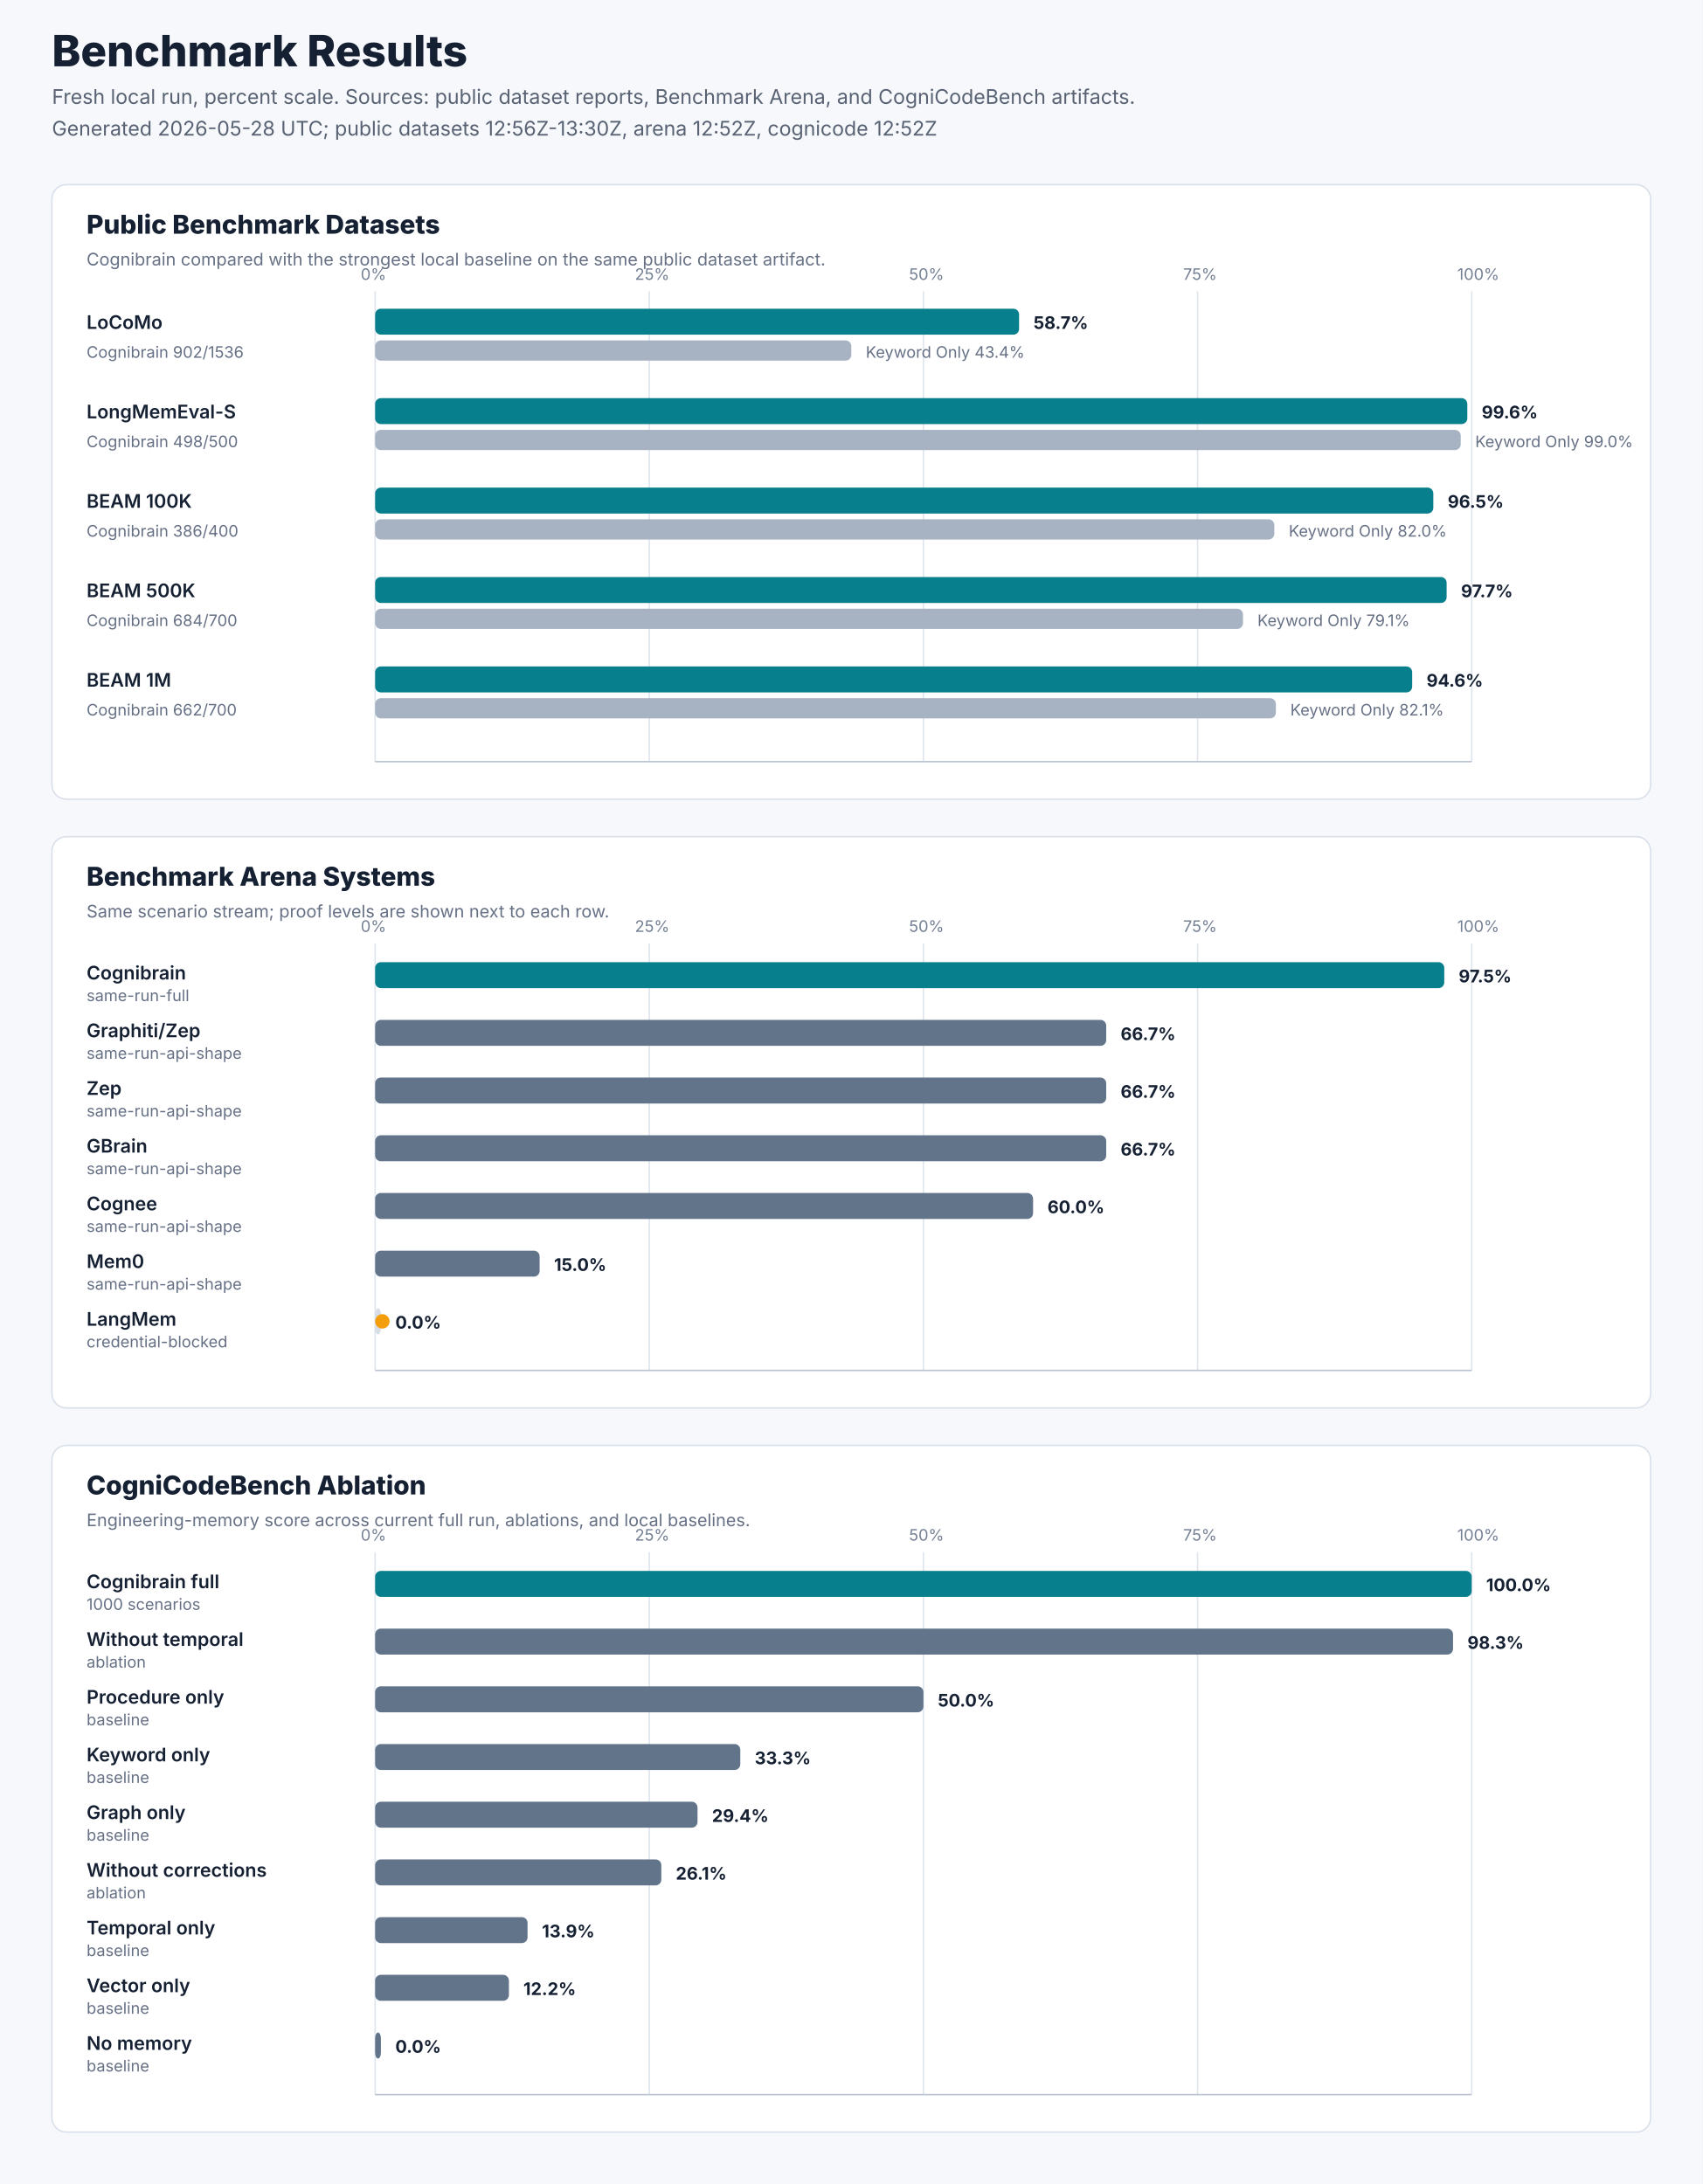
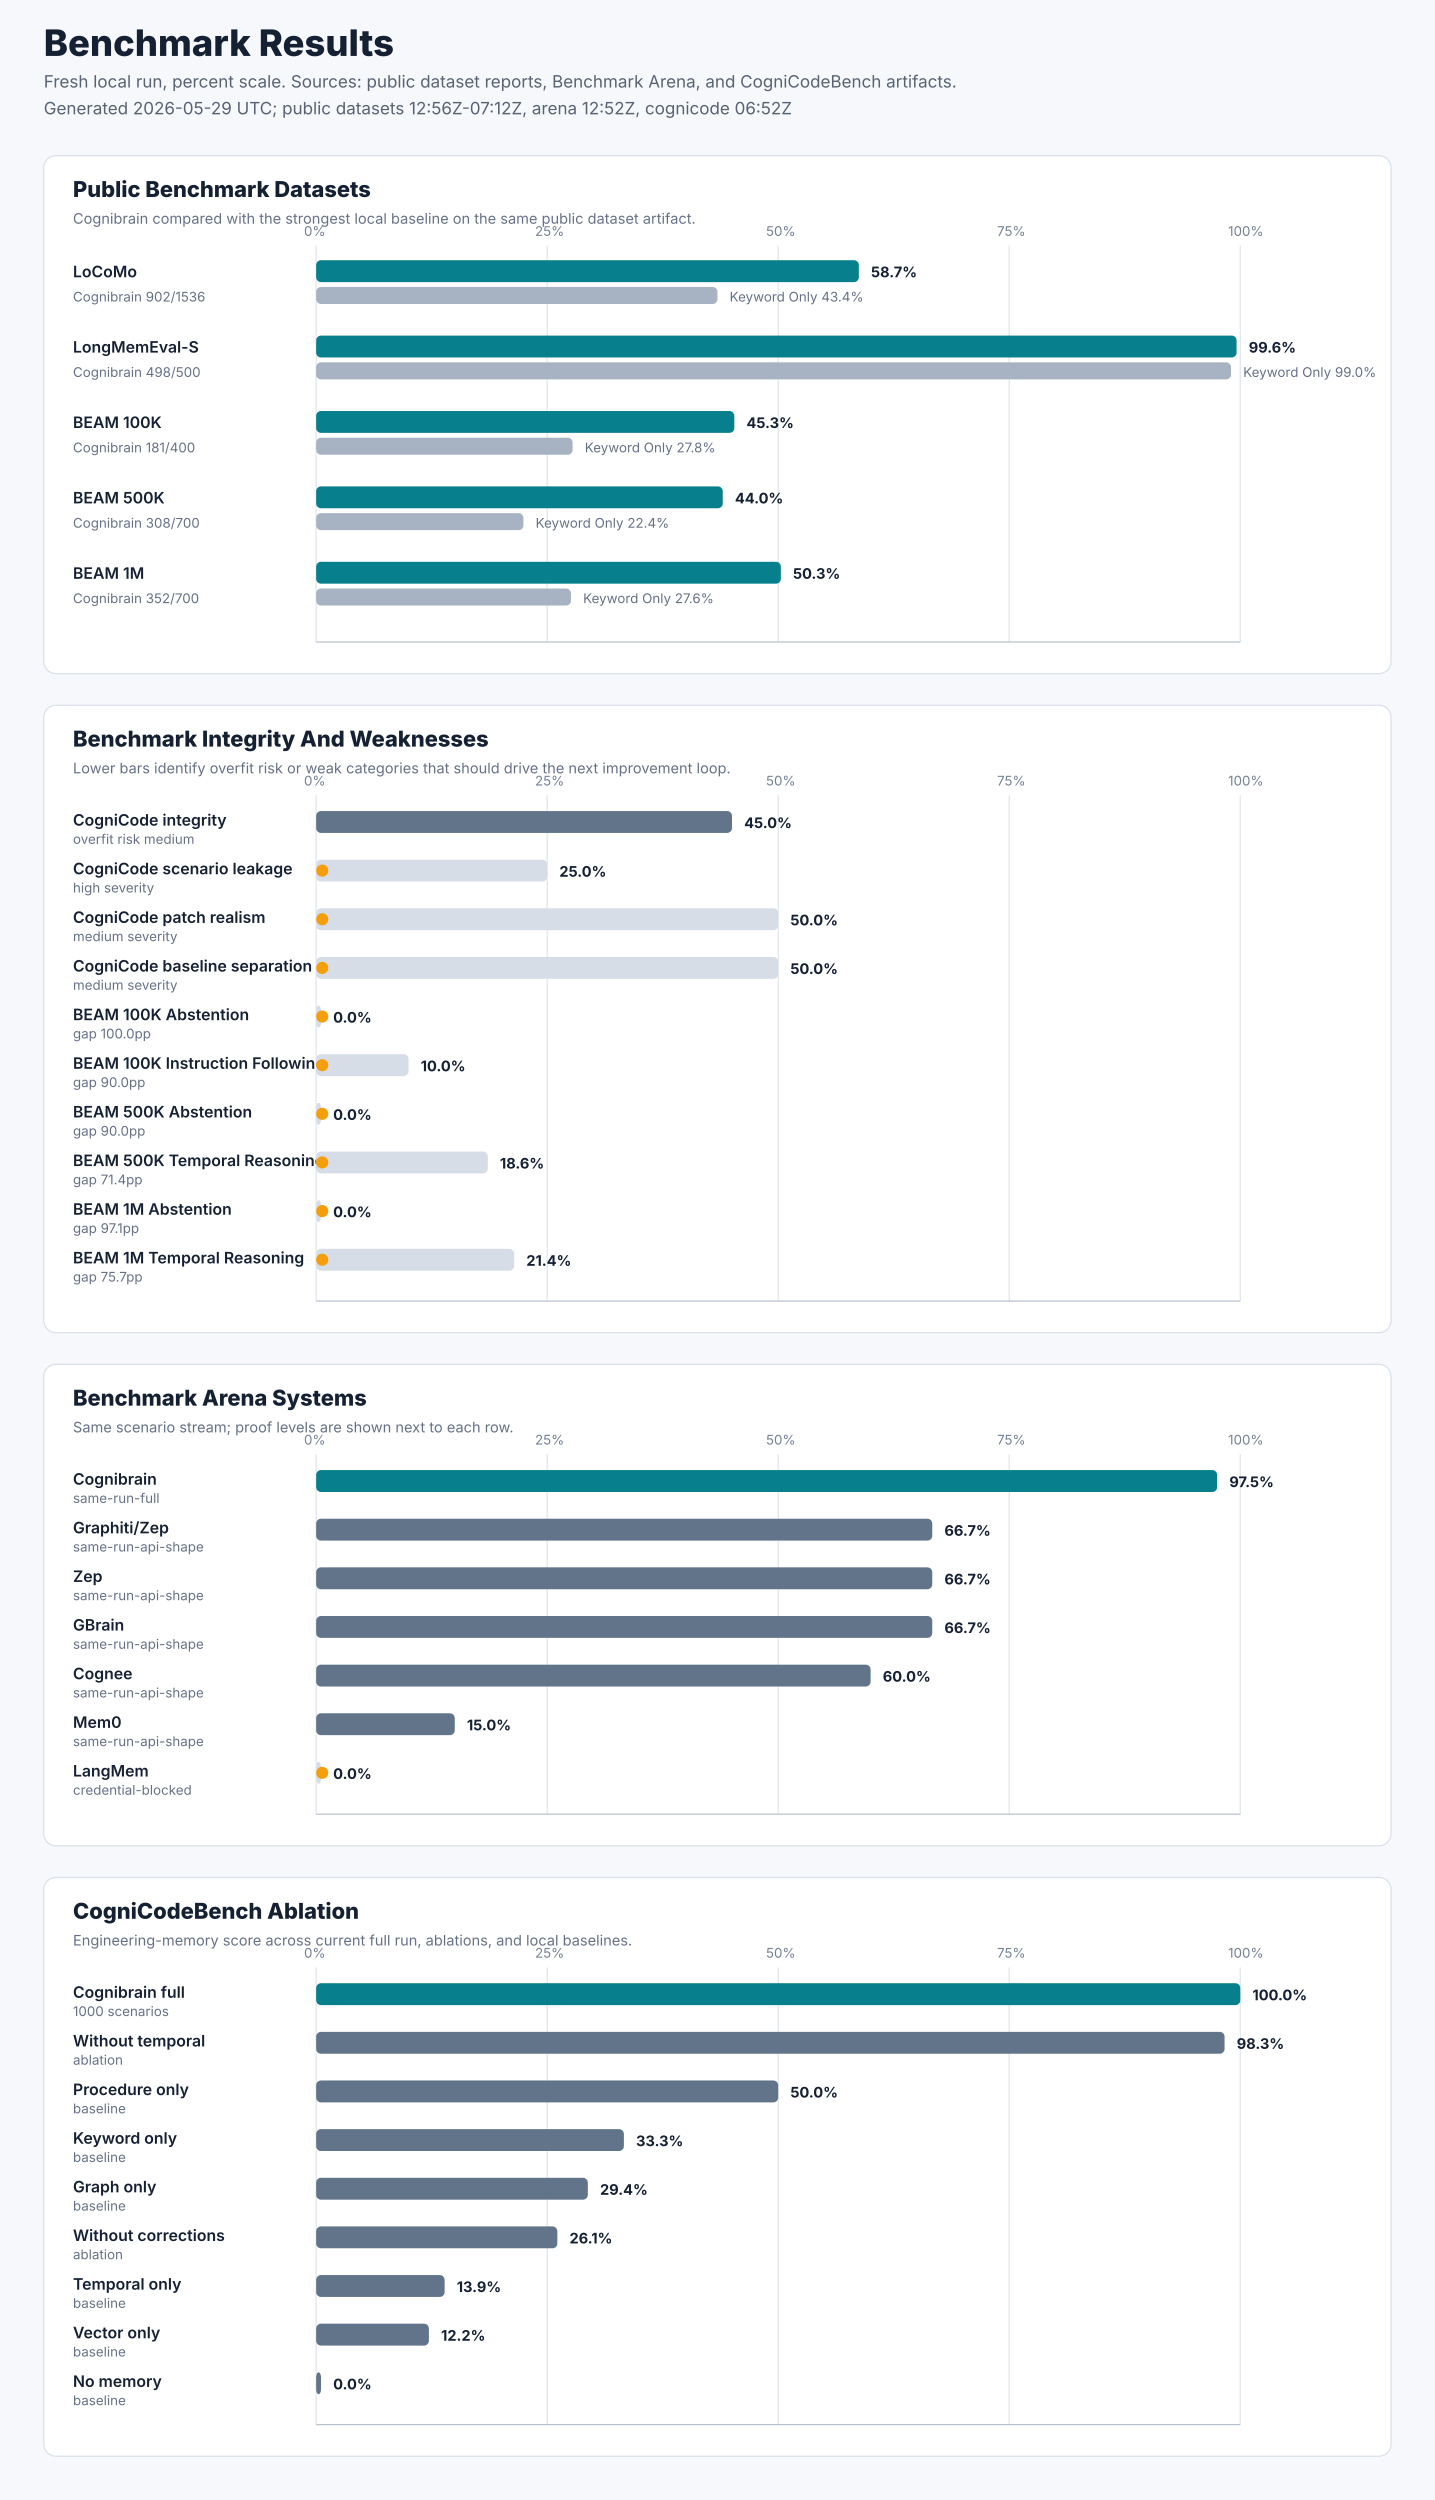
- <svg xmlns="http://www.w3.org/2000/svg" width="1180" height="1514" viewBox="0 0 1180 1514" role="img" aria-labelledby="title desc">
+ <svg xmlns="http://www.w3.org/2000/svg" width="1180" height="2056" viewBox="0 0 1180 2056" role="img" aria-labelledby="title desc">
  <style>
      text { font-family: ui-sans-serif, system-ui, -apple-system, BlinkMacSystemFont, "Segoe UI", sans-serif; fill: #152033; }
      .title { font-size: 30px; font-weight: 760; }
      .subtitle { font-size: 14px; fill: #586273; }
      .section-title { font-size: 18px; font-weight: 760; }
      .section-note { font-size: 12px; fill: #667085; }
      .label { font-size: 13px; font-weight: 620; }
      .detail { font-size: 11px; fill: #667085; }
      .tick { font-size: 11px; fill: #748094; }
      .value { font-size: 12px; font-weight: 720; }
      .grid { stroke: #dfe5ed; stroke-width: 1; }
      .axis { stroke: #b8c2d0; stroke-width: 1; }
      .panel { fill: #ffffff; stroke: #d9e0ea; stroke-width: 1; }
      .bar-cognibrain { fill: #087f8c; }
      .bar-comparison { fill: #61748a; }
      .bar-baseline { fill: #a7b3c2; }
      .bar-blocked { fill: #d7dde6; }
      .marker { fill: #f59e0b; }
    </style>
-   <rect width="1180" height="1514" fill="#f6f8fb" />
+   <rect width="1180" height="2056" fill="#f6f8fb" />
  <text class="title" x="36" y="46">Benchmark Results</text>
  <text class="subtitle" x="36" y="72">Fresh local run, percent scale. Sources: public dataset reports, Benchmark Arena, and CogniCodeBench artifacts.</text>
-   <text class="subtitle" x="36" y="94">Generated 2026-05-28 UTC; public datasets 12:56Z-13:30Z, arena 12:52Z, cognicode 12:52Z</text>
+   <text class="subtitle" x="36" y="94">Generated 2026-05-29 UTC; public datasets 12:56Z-07:12Z, arena 12:52Z, cognicode 06:52Z</text>
  <rect class="panel" x="36" y="128" width="1108" height="426" rx="10" />
  <text class="section-title" x="60" y="162">Public Benchmark Datasets</text>
  <text class="section-note" x="60" y="184">Cognibrain compared with the strongest local baseline on the same public dataset artifact.</text>
  <line class="grid" x1="260" y1="202" x2="260" y2="528" />
  <text class="tick" x="250" y="194">0%</text>
  <line class="grid" x1="450" y1="202" x2="450" y2="528" />
  <text class="tick" x="440" y="194">25%</text>
  <line class="grid" x1="640" y1="202" x2="640" y2="528" />
  <text class="tick" x="630" y="194">50%</text>
  <line class="grid" x1="830" y1="202" x2="830" y2="528" />
  <text class="tick" x="820" y="194">75%</text>
  <line class="grid" x1="1020" y1="202" x2="1020" y2="528" />
  <text class="tick" x="1010" y="194">100%</text>
  <line class="axis" x1="260" y1="528" x2="1020" y2="528" />
  <text class="label" x="60" y="228">LoCoMo</text>
  <text class="detail" x="60" y="248">Cognibrain 902/1536</text>
  <rect class="bar-baseline" x="260" y="236" width="330.026" height="14" rx="4" />
  <rect class="bar-cognibrain" x="260" y="214" width="446.302" height="18" rx="4" />
  <text class="value" x="716.302" y="228">58.7%</text>
  <text class="detail" x="600.026" y="248">Keyword Only 43.4%</text>
  <text class="label" x="60" y="290">LongMemEval-S</text>
  <text class="detail" x="60" y="310">Cognibrain 498/500</text>
  <rect class="bar-baseline" x="260" y="298" width="752.4" height="14" rx="4" />
  <rect class="bar-cognibrain" x="260" y="276" width="756.96" height="18" rx="4" />
  <text class="value" x="1026.96" y="290">99.6%</text>
  <text class="detail" x="1022.4" y="310">Keyword Only 99.0%</text>
  <text class="label" x="60" y="352">BEAM 100K</text>
-   <text class="detail" x="60" y="372">Cognibrain 386/400</text>
-   <rect class="bar-baseline" x="260" y="360" width="623.2" height="14" rx="4" />
-   <rect class="bar-cognibrain" x="260" y="338" width="733.4" height="18" rx="4" />
-   <text class="value" x="1003.4" y="352">96.5%</text>
-   <text class="detail" x="893.2" y="372">Keyword Only 82.0%</text>
+   <text class="detail" x="60" y="372">Cognibrain 181/400</text>
+   <rect class="bar-baseline" x="260" y="360" width="210.9" height="14" rx="4" />
+   <rect class="bar-cognibrain" x="260" y="338" width="343.9" height="18" rx="4" />
+   <text class="value" x="613.9" y="352">45.3%</text>
+   <text class="detail" x="480.9" y="372">Keyword Only 27.8%</text>
  <text class="label" x="60" y="414">BEAM 500K</text>
-   <text class="detail" x="60" y="434">Cognibrain 684/700</text>
-   <rect class="bar-baseline" x="260" y="422" width="601.486" height="14" rx="4" />
-   <rect class="bar-cognibrain" x="260" y="400" width="742.629" height="18" rx="4" />
-   <text class="value" x="1012.629" y="414">97.7%</text>
-   <text class="detail" x="871.486" y="434">Keyword Only 79.1%</text>
+   <text class="detail" x="60" y="434">Cognibrain 308/700</text>
+   <rect class="bar-baseline" x="260" y="422" width="170.457" height="14" rx="4" />
+   <rect class="bar-cognibrain" x="260" y="400" width="334.4" height="18" rx="4" />
+   <text class="value" x="604.4" y="414">44.0%</text>
+   <text class="detail" x="440.457" y="434">Keyword Only 22.4%</text>
  <text class="label" x="60" y="476">BEAM 1M</text>
-   <text class="detail" x="60" y="496">Cognibrain 662/700</text>
-   <rect class="bar-baseline" x="260" y="484" width="624.286" height="14" rx="4" />
-   <rect class="bar-cognibrain" x="260" y="462" width="718.743" height="18" rx="4" />
-   <text class="value" x="988.743" y="476">94.6%</text>
-   <text class="detail" x="894.286" y="496">Keyword Only 82.1%</text>
-   <rect class="panel" x="36" y="580" width="1108" height="396" rx="10" />
-   <text class="section-title" x="60" y="614">Benchmark Arena Systems</text>
-   <text class="section-note" x="60" y="636">Same scenario stream; proof levels are shown next to each row.</text>
-   <line class="grid" x1="260" y1="654" x2="260" y2="950" />
+   <text class="detail" x="60" y="496">Cognibrain 352/700</text>
+   <rect class="bar-baseline" x="260" y="484" width="209.543" height="14" rx="4" />
+   <rect class="bar-cognibrain" x="260" y="462" width="382.171" height="18" rx="4" />
+   <text class="value" x="652.171" y="476">50.3%</text>
+   <text class="detail" x="479.543" y="496">Keyword Only 27.6%</text>
+   <rect class="panel" x="36" y="580" width="1108" height="516" rx="10" />
+   <text class="section-title" x="60" y="614">Benchmark Integrity And Weaknesses</text>
+   <text class="section-note" x="60" y="636">Lower bars identify overfit risk or weak categories that should drive the next improvement loop.</text>
+   <line class="grid" x1="260" y1="654" x2="260" y2="1070" />
  <text class="tick" x="250" y="646">0%</text>
-   <line class="grid" x1="450" y1="654" x2="450" y2="950" />
+   <line class="grid" x1="450" y1="654" x2="450" y2="1070" />
  <text class="tick" x="440" y="646">25%</text>
-   <line class="grid" x1="640" y1="654" x2="640" y2="950" />
+   <line class="grid" x1="640" y1="654" x2="640" y2="1070" />
  <text class="tick" x="630" y="646">50%</text>
-   <line class="grid" x1="830" y1="654" x2="830" y2="950" />
+   <line class="grid" x1="830" y1="654" x2="830" y2="1070" />
  <text class="tick" x="820" y="646">75%</text>
-   <line class="grid" x1="1020" y1="654" x2="1020" y2="950" />
+   <line class="grid" x1="1020" y1="654" x2="1020" y2="1070" />
  <text class="tick" x="1010" y="646">100%</text>
-   <line class="axis" x1="260" y1="950" x2="1020" y2="950" />
-   <text class="label" x="60" y="679">Cognibrain</text>
-   <text class="detail" x="60" y="694">same-run-full</text>
-   <rect class="bar-cognibrain" x="260" y="667" width="741" height="18" rx="4" />
-   <text class="value" x="1011" y="681">97.5%</text>
-   <text class="label" x="60" y="719">Graphiti/Zep</text>
-   <text class="detail" x="60" y="734">same-run-api-shape</text>
-   <rect class="bar-comparison" x="260" y="707" width="506.692" height="18" rx="4" />
-   <text class="value" x="776.692" y="721">66.7%</text>
-   <text class="label" x="60" y="759">Zep</text>
-   <text class="detail" x="60" y="774">same-run-api-shape</text>
-   <rect class="bar-comparison" x="260" y="747" width="506.692" height="18" rx="4" />
-   <text class="value" x="776.692" y="761">66.7%</text>
-   <text class="label" x="60" y="799">GBrain</text>
-   <text class="detail" x="60" y="814">same-run-api-shape</text>
-   <rect class="bar-comparison" x="260" y="787" width="506.692" height="18" rx="4" />
-   <text class="value" x="776.692" y="801">66.7%</text>
-   <text class="label" x="60" y="839">Cognee</text>
-   <text class="detail" x="60" y="854">same-run-api-shape</text>
-   <rect class="bar-comparison" x="260" y="827" width="456" height="18" rx="4" />
-   <text class="value" x="726" y="841">60.0%</text>
-   <text class="label" x="60" y="879">Mem0</text>
-   <text class="detail" x="60" y="894">same-run-api-shape</text>
-   <rect class="bar-comparison" x="260" y="867" width="114" height="18" rx="4" />
-   <text class="value" x="384" y="881">15.0%</text>
-   <text class="label" x="60" y="919">LangMem</text>
-   <text class="detail" x="60" y="934">credential-blocked</text>
+   <line class="axis" x1="260" y1="1070" x2="1020" y2="1070" />
+   <text class="label" x="60" y="679">CogniCode integrity</text>
+   <text class="detail" x="60" y="694">overfit risk medium</text>
+   <rect class="bar-comparison" x="260" y="667" width="342" height="18" rx="4" />
+   <text class="value" x="612" y="681">45.0%</text>
+   <text class="label" x="60" y="719">CogniCode scenario leakage</text>
+   <text class="detail" x="60" y="734">high severity</text>
+   <rect class="bar-blocked" x="260" y="707" width="190" height="18" rx="4" />
+   <circle class="marker" cx="265" cy="716" r="5" />
+   <text class="value" x="460" y="721">25.0%</text>
+   <text class="label" x="60" y="759">CogniCode patch realism</text>
+   <text class="detail" x="60" y="774">medium severity</text>
+   <rect class="bar-blocked" x="260" y="747" width="380" height="18" rx="4" />
+   <circle class="marker" cx="265" cy="756" r="5" />
+   <text class="value" x="650" y="761">50.0%</text>
+   <text class="label" x="60" y="799">CogniCode baseline separation</text>
+   <text class="detail" x="60" y="814">medium severity</text>
+   <rect class="bar-blocked" x="260" y="787" width="380" height="18" rx="4" />
+   <circle class="marker" cx="265" cy="796" r="5" />
+   <text class="value" x="650" y="801">50.0%</text>
+   <text class="label" x="60" y="839">BEAM 100K Abstention</text>
+   <text class="detail" x="60" y="854">gap 100.0pp</text>
+   <rect class="bar-blocked" x="260" y="827" width="4" height="18" rx="4" />
+   <circle class="marker" cx="265" cy="836" r="5" />
+   <text class="value" x="274" y="841">0.0%</text>
+   <text class="label" x="60" y="879">BEAM 100K Instruction Following</text>
+   <text class="detail" x="60" y="894">gap 90.0pp</text>
+   <rect class="bar-blocked" x="260" y="867" width="76" height="18" rx="4" />
+   <circle class="marker" cx="265" cy="876" r="5" />
+   <text class="value" x="346" y="881">10.0%</text>
+   <text class="label" x="60" y="919">BEAM 500K Abstention</text>
+   <text class="detail" x="60" y="934">gap 90.0pp</text>
  <rect class="bar-blocked" x="260" y="907" width="4" height="18" rx="4" />
  <circle class="marker" cx="265" cy="916" r="5" />
  <text class="value" x="274" y="921">0.0%</text>
-   <rect class="panel" x="36" y="1002" width="1108" height="476" rx="10" />
-   <text class="section-title" x="60" y="1036">CogniCodeBench Ablation</text>
-   <text class="section-note" x="60" y="1058">Engineering-memory score across current full run, ablations, and local baselines.</text>
-   <line class="grid" x1="260" y1="1076" x2="260" y2="1452" />
-   <text class="tick" x="250" y="1068">0%</text>
-   <line class="grid" x1="450" y1="1076" x2="450" y2="1452" />
-   <text class="tick" x="440" y="1068">25%</text>
-   <line class="grid" x1="640" y1="1076" x2="640" y2="1452" />
-   <text class="tick" x="630" y="1068">50%</text>
-   <line class="grid" x1="830" y1="1076" x2="830" y2="1452" />
-   <text class="tick" x="820" y="1068">75%</text>
-   <line class="grid" x1="1020" y1="1076" x2="1020" y2="1452" />
-   <text class="tick" x="1010" y="1068">100%</text>
-   <line class="axis" x1="260" y1="1452" x2="1020" y2="1452" />
-   <text class="label" x="60" y="1101">Cognibrain full</text>
-   <text class="detail" x="60" y="1116">1000 scenarios</text>
-   <rect class="bar-cognibrain" x="260" y="1089" width="760" height="18" rx="4" />
-   <text class="value" x="1030" y="1103">100.0%</text>
-   <text class="label" x="60" y="1141">Without temporal</text>
-   <text class="detail" x="60" y="1156">ablation</text>
-   <rect class="bar-comparison" x="260" y="1129" width="747.08" height="18" rx="4" />
-   <text class="value" x="1017.08" y="1143">98.3%</text>
-   <text class="label" x="60" y="1181">Procedure only</text>
-   <text class="detail" x="60" y="1196">baseline</text>
-   <rect class="bar-comparison" x="260" y="1169" width="380" height="18" rx="4" />
-   <text class="value" x="650" y="1183">50.0%</text>
-   <text class="label" x="60" y="1221">Keyword only</text>
-   <text class="detail" x="60" y="1236">baseline</text>
-   <rect class="bar-comparison" x="260" y="1209" width="253.08" height="18" rx="4" />
-   <text class="value" x="523.08" y="1223">33.3%</text>
-   <text class="label" x="60" y="1261">Graph only</text>
-   <text class="detail" x="60" y="1276">baseline</text>
-   <rect class="bar-comparison" x="260" y="1249" width="223.44" height="18" rx="4" />
-   <text class="value" x="493.44" y="1263">29.4%</text>
-   <text class="label" x="60" y="1301">Without corrections</text>
-   <text class="detail" x="60" y="1316">ablation</text>
-   <rect class="bar-comparison" x="260" y="1289" width="198.36" height="18" rx="4" />
-   <text class="value" x="468.36" y="1303">26.1%</text>
-   <text class="label" x="60" y="1341">Temporal only</text>
-   <text class="detail" x="60" y="1356">baseline</text>
-   <rect class="bar-comparison" x="260" y="1329" width="105.64" height="18" rx="4" />
-   <text class="value" x="375.64" y="1343">13.9%</text>
-   <text class="label" x="60" y="1381">Vector only</text>
-   <text class="detail" x="60" y="1396">baseline</text>
-   <rect class="bar-comparison" x="260" y="1369" width="92.72" height="18" rx="4" />
-   <text class="value" x="362.72" y="1383">12.2%</text>
-   <text class="label" x="60" y="1421">No memory</text>
-   <text class="detail" x="60" y="1436">baseline</text>
-   <rect class="bar-comparison" x="260" y="1409" width="4" height="18" rx="4" />
-   <text class="value" x="274" y="1423">0.0%</text>
+   <text class="label" x="60" y="959">BEAM 500K Temporal Reasoning</text>
+   <text class="detail" x="60" y="974">gap 71.4pp</text>
+   <rect class="bar-blocked" x="260" y="947" width="141.143" height="18" rx="4" />
+   <circle class="marker" cx="265" cy="956" r="5" />
+   <text class="value" x="411.143" y="961">18.6%</text>
+   <text class="label" x="60" y="999">BEAM 1M Abstention</text>
+   <text class="detail" x="60" y="1014">gap 97.1pp</text>
+   <rect class="bar-blocked" x="260" y="987" width="4" height="18" rx="4" />
+   <circle class="marker" cx="265" cy="996" r="5" />
+   <text class="value" x="274" y="1001">0.0%</text>
+   <text class="label" x="60" y="1039">BEAM 1M Temporal Reasoning</text>
+   <text class="detail" x="60" y="1054">gap 75.7pp</text>
+   <rect class="bar-blocked" x="260" y="1027" width="162.857" height="18" rx="4" />
+   <circle class="marker" cx="265" cy="1036" r="5" />
+   <text class="value" x="432.857" y="1041">21.4%</text>
+   <rect class="panel" x="36" y="1122" width="1108" height="396" rx="10" />
+   <text class="section-title" x="60" y="1156">Benchmark Arena Systems</text>
+   <text class="section-note" x="60" y="1178">Same scenario stream; proof levels are shown next to each row.</text>
+   <line class="grid" x1="260" y1="1196" x2="260" y2="1492" />
+   <text class="tick" x="250" y="1188">0%</text>
+   <line class="grid" x1="450" y1="1196" x2="450" y2="1492" />
+   <text class="tick" x="440" y="1188">25%</text>
+   <line class="grid" x1="640" y1="1196" x2="640" y2="1492" />
+   <text class="tick" x="630" y="1188">50%</text>
+   <line class="grid" x1="830" y1="1196" x2="830" y2="1492" />
+   <text class="tick" x="820" y="1188">75%</text>
+   <line class="grid" x1="1020" y1="1196" x2="1020" y2="1492" />
+   <text class="tick" x="1010" y="1188">100%</text>
+   <line class="axis" x1="260" y1="1492" x2="1020" y2="1492" />
+   <text class="label" x="60" y="1221">Cognibrain</text>
+   <text class="detail" x="60" y="1236">same-run-full</text>
+   <rect class="bar-cognibrain" x="260" y="1209" width="741" height="18" rx="4" />
+   <text class="value" x="1011" y="1223">97.5%</text>
+   <text class="label" x="60" y="1261">Graphiti/Zep</text>
+   <text class="detail" x="60" y="1276">same-run-api-shape</text>
+   <rect class="bar-comparison" x="260" y="1249" width="506.692" height="18" rx="4" />
+   <text class="value" x="776.692" y="1263">66.7%</text>
+   <text class="label" x="60" y="1301">Zep</text>
+   <text class="detail" x="60" y="1316">same-run-api-shape</text>
+   <rect class="bar-comparison" x="260" y="1289" width="506.692" height="18" rx="4" />
+   <text class="value" x="776.692" y="1303">66.7%</text>
+   <text class="label" x="60" y="1341">GBrain</text>
+   <text class="detail" x="60" y="1356">same-run-api-shape</text>
+   <rect class="bar-comparison" x="260" y="1329" width="506.692" height="18" rx="4" />
+   <text class="value" x="776.692" y="1343">66.7%</text>
+   <text class="label" x="60" y="1381">Cognee</text>
+   <text class="detail" x="60" y="1396">same-run-api-shape</text>
+   <rect class="bar-comparison" x="260" y="1369" width="456" height="18" rx="4" />
+   <text class="value" x="726" y="1383">60.0%</text>
+   <text class="label" x="60" y="1421">Mem0</text>
+   <text class="detail" x="60" y="1436">same-run-api-shape</text>
+   <rect class="bar-comparison" x="260" y="1409" width="114" height="18" rx="4" />
+   <text class="value" x="384" y="1423">15.0%</text>
+   <text class="label" x="60" y="1461">LangMem</text>
+   <text class="detail" x="60" y="1476">credential-blocked</text>
+   <rect class="bar-blocked" x="260" y="1449" width="4" height="18" rx="4" />
+   <circle class="marker" cx="265" cy="1458" r="5" />
+   <text class="value" x="274" y="1463">0.0%</text>
+   <rect class="panel" x="36" y="1544" width="1108" height="476" rx="10" />
+   <text class="section-title" x="60" y="1578">CogniCodeBench Ablation</text>
+   <text class="section-note" x="60" y="1600">Engineering-memory score across current full run, ablations, and local baselines.</text>
+   <line class="grid" x1="260" y1="1618" x2="260" y2="1994" />
+   <text class="tick" x="250" y="1610">0%</text>
+   <line class="grid" x1="450" y1="1618" x2="450" y2="1994" />
+   <text class="tick" x="440" y="1610">25%</text>
+   <line class="grid" x1="640" y1="1618" x2="640" y2="1994" />
+   <text class="tick" x="630" y="1610">50%</text>
+   <line class="grid" x1="830" y1="1618" x2="830" y2="1994" />
+   <text class="tick" x="820" y="1610">75%</text>
+   <line class="grid" x1="1020" y1="1618" x2="1020" y2="1994" />
+   <text class="tick" x="1010" y="1610">100%</text>
+   <line class="axis" x1="260" y1="1994" x2="1020" y2="1994" />
+   <text class="label" x="60" y="1643">Cognibrain full</text>
+   <text class="detail" x="60" y="1658">1000 scenarios</text>
+   <rect class="bar-cognibrain" x="260" y="1631" width="760" height="18" rx="4" />
+   <text class="value" x="1030" y="1645">100.0%</text>
+   <text class="label" x="60" y="1683">Without temporal</text>
+   <text class="detail" x="60" y="1698">ablation</text>
+   <rect class="bar-comparison" x="260" y="1671" width="747.08" height="18" rx="4" />
+   <text class="value" x="1017.08" y="1685">98.3%</text>
+   <text class="label" x="60" y="1723">Procedure only</text>
+   <text class="detail" x="60" y="1738">baseline</text>
+   <rect class="bar-comparison" x="260" y="1711" width="380" height="18" rx="4" />
+   <text class="value" x="650" y="1725">50.0%</text>
+   <text class="label" x="60" y="1763">Keyword only</text>
+   <text class="detail" x="60" y="1778">baseline</text>
+   <rect class="bar-comparison" x="260" y="1751" width="253.08" height="18" rx="4" />
+   <text class="value" x="523.08" y="1765">33.3%</text>
+   <text class="label" x="60" y="1803">Graph only</text>
+   <text class="detail" x="60" y="1818">baseline</text>
+   <rect class="bar-comparison" x="260" y="1791" width="223.44" height="18" rx="4" />
+   <text class="value" x="493.44" y="1805">29.4%</text>
+   <text class="label" x="60" y="1843">Without corrections</text>
+   <text class="detail" x="60" y="1858">ablation</text>
+   <rect class="bar-comparison" x="260" y="1831" width="198.36" height="18" rx="4" />
+   <text class="value" x="468.36" y="1845">26.1%</text>
+   <text class="label" x="60" y="1883">Temporal only</text>
+   <text class="detail" x="60" y="1898">baseline</text>
+   <rect class="bar-comparison" x="260" y="1871" width="105.64" height="18" rx="4" />
+   <text class="value" x="375.64" y="1885">13.9%</text>
+   <text class="label" x="60" y="1923">Vector only</text>
+   <text class="detail" x="60" y="1938">baseline</text>
+   <rect class="bar-comparison" x="260" y="1911" width="92.72" height="18" rx="4" />
+   <text class="value" x="362.72" y="1925">12.2%</text>
+   <text class="label" x="60" y="1963">No memory</text>
+   <text class="detail" x="60" y="1978">baseline</text>
+   <rect class="bar-comparison" x="260" y="1951" width="4" height="18" rx="4" />
+   <text class="value" x="274" y="1965">0.0%</text>
</svg>
